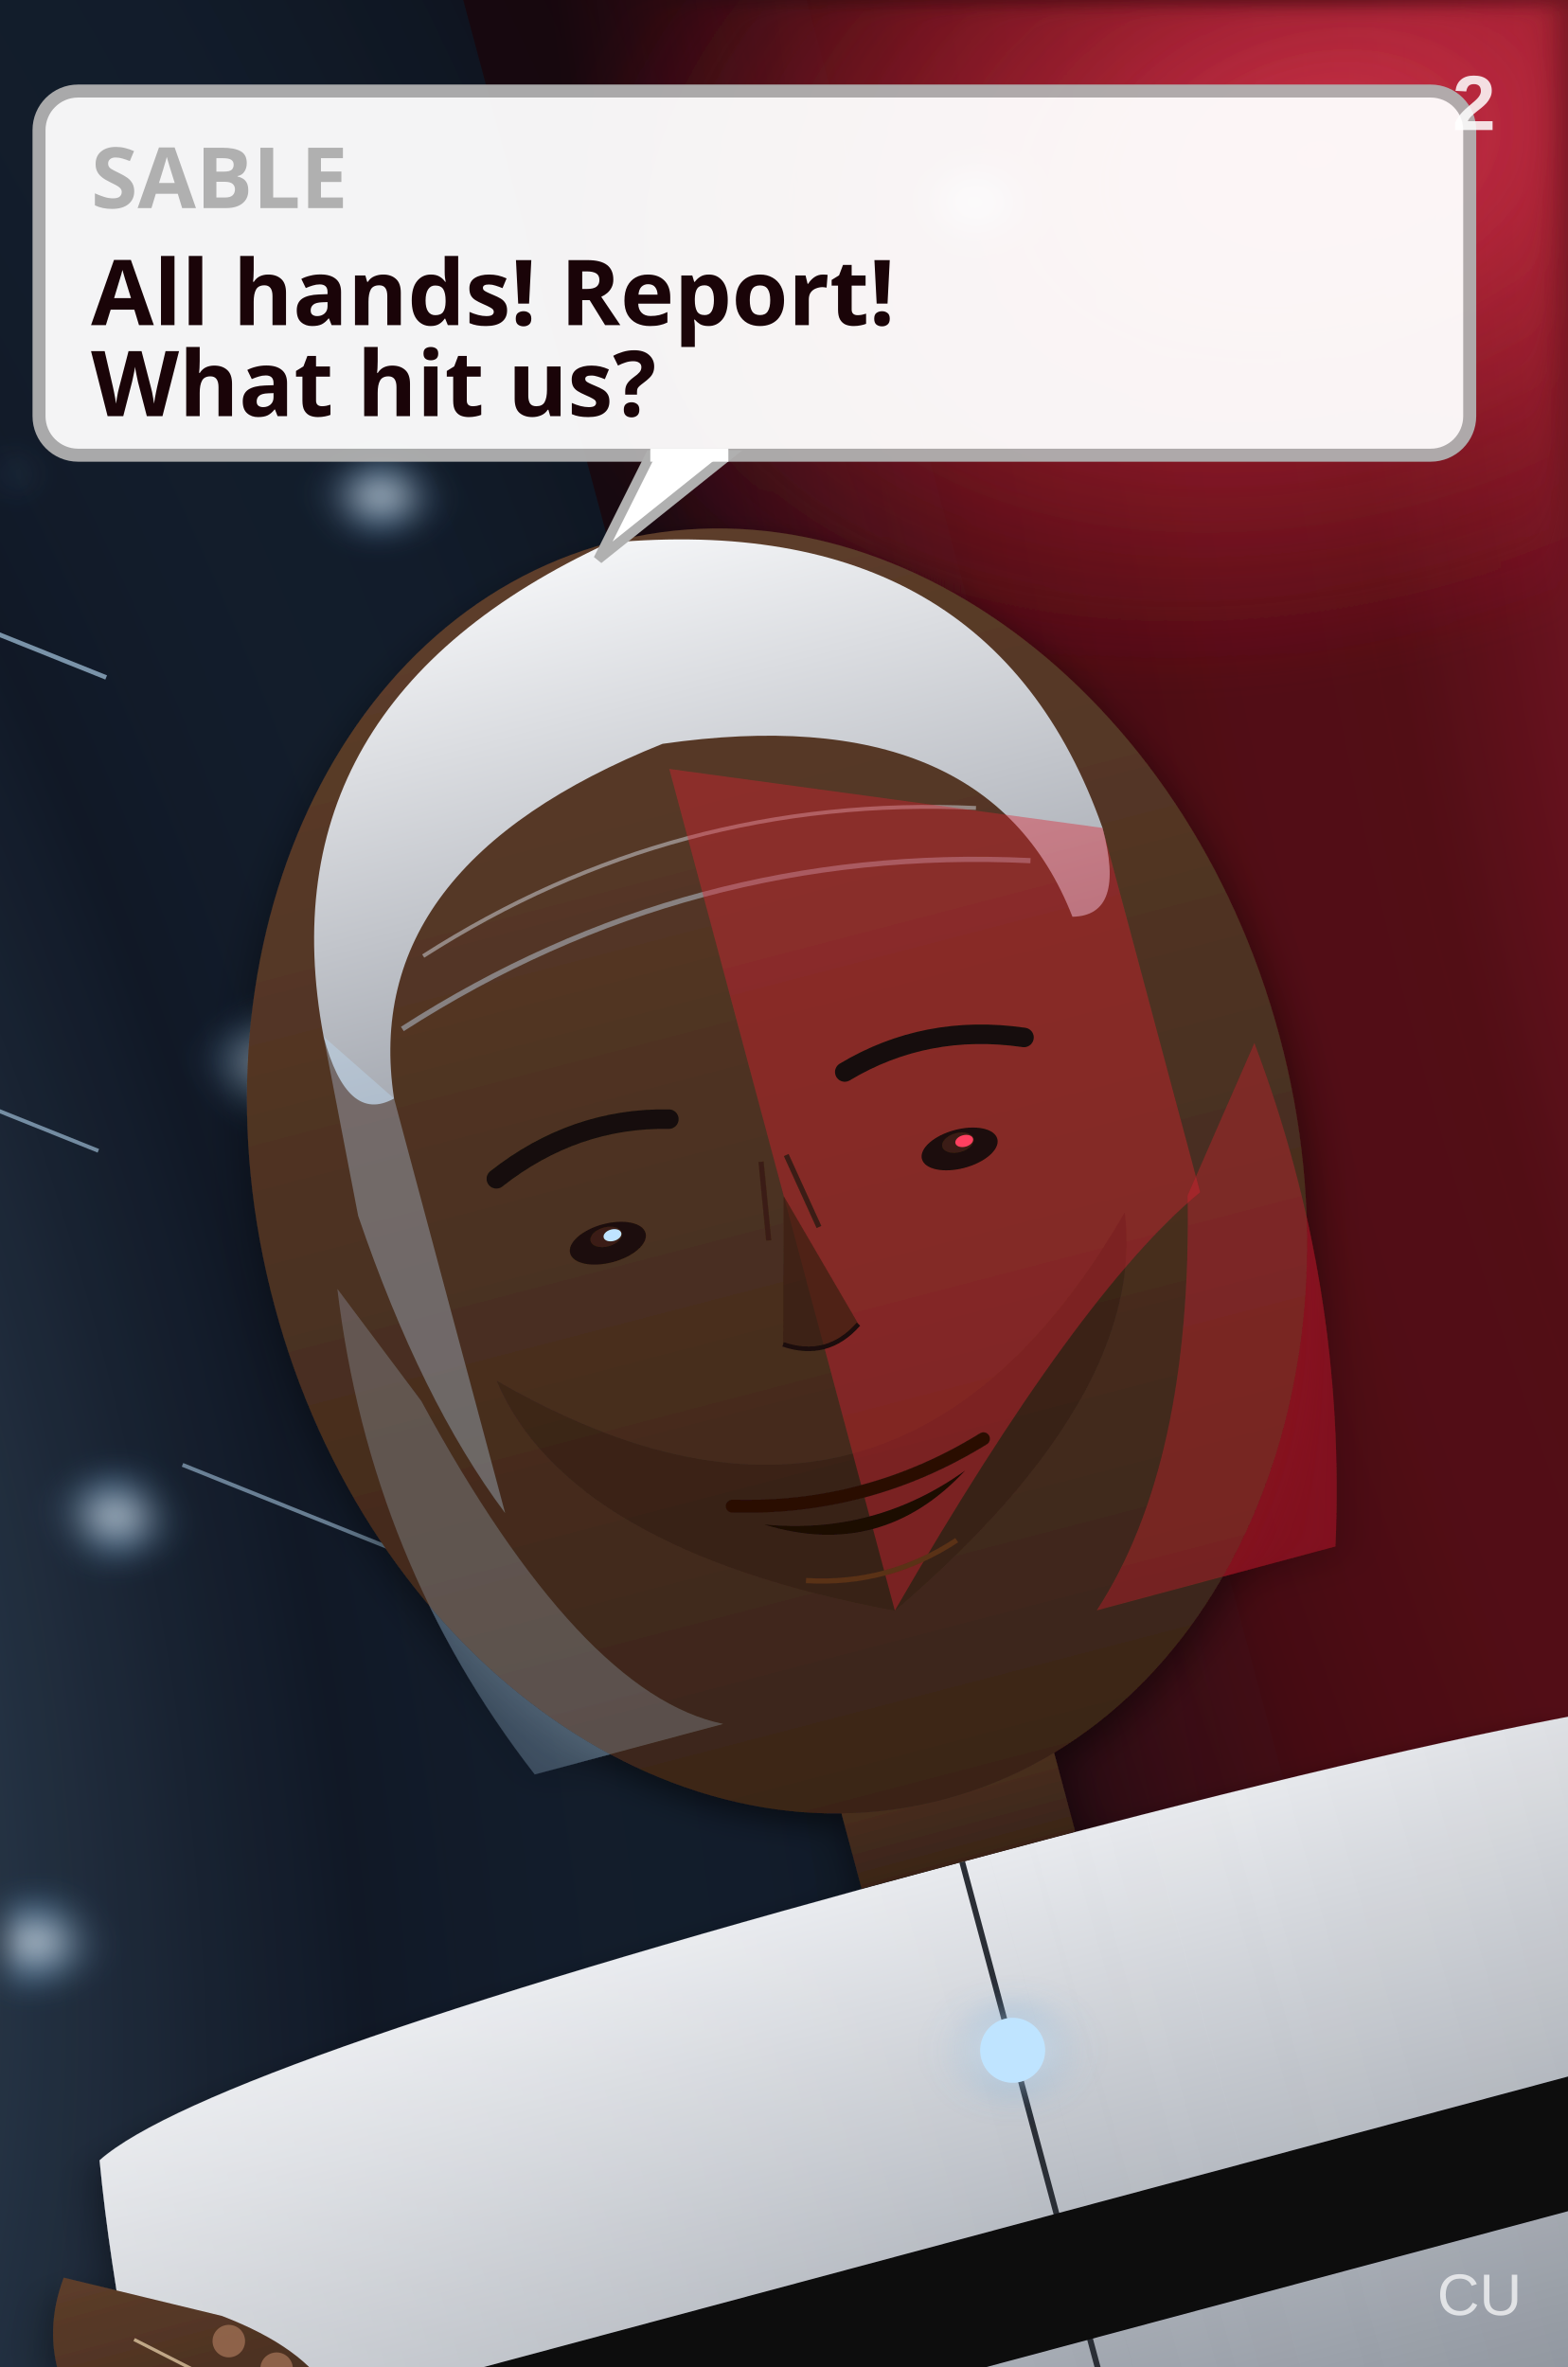
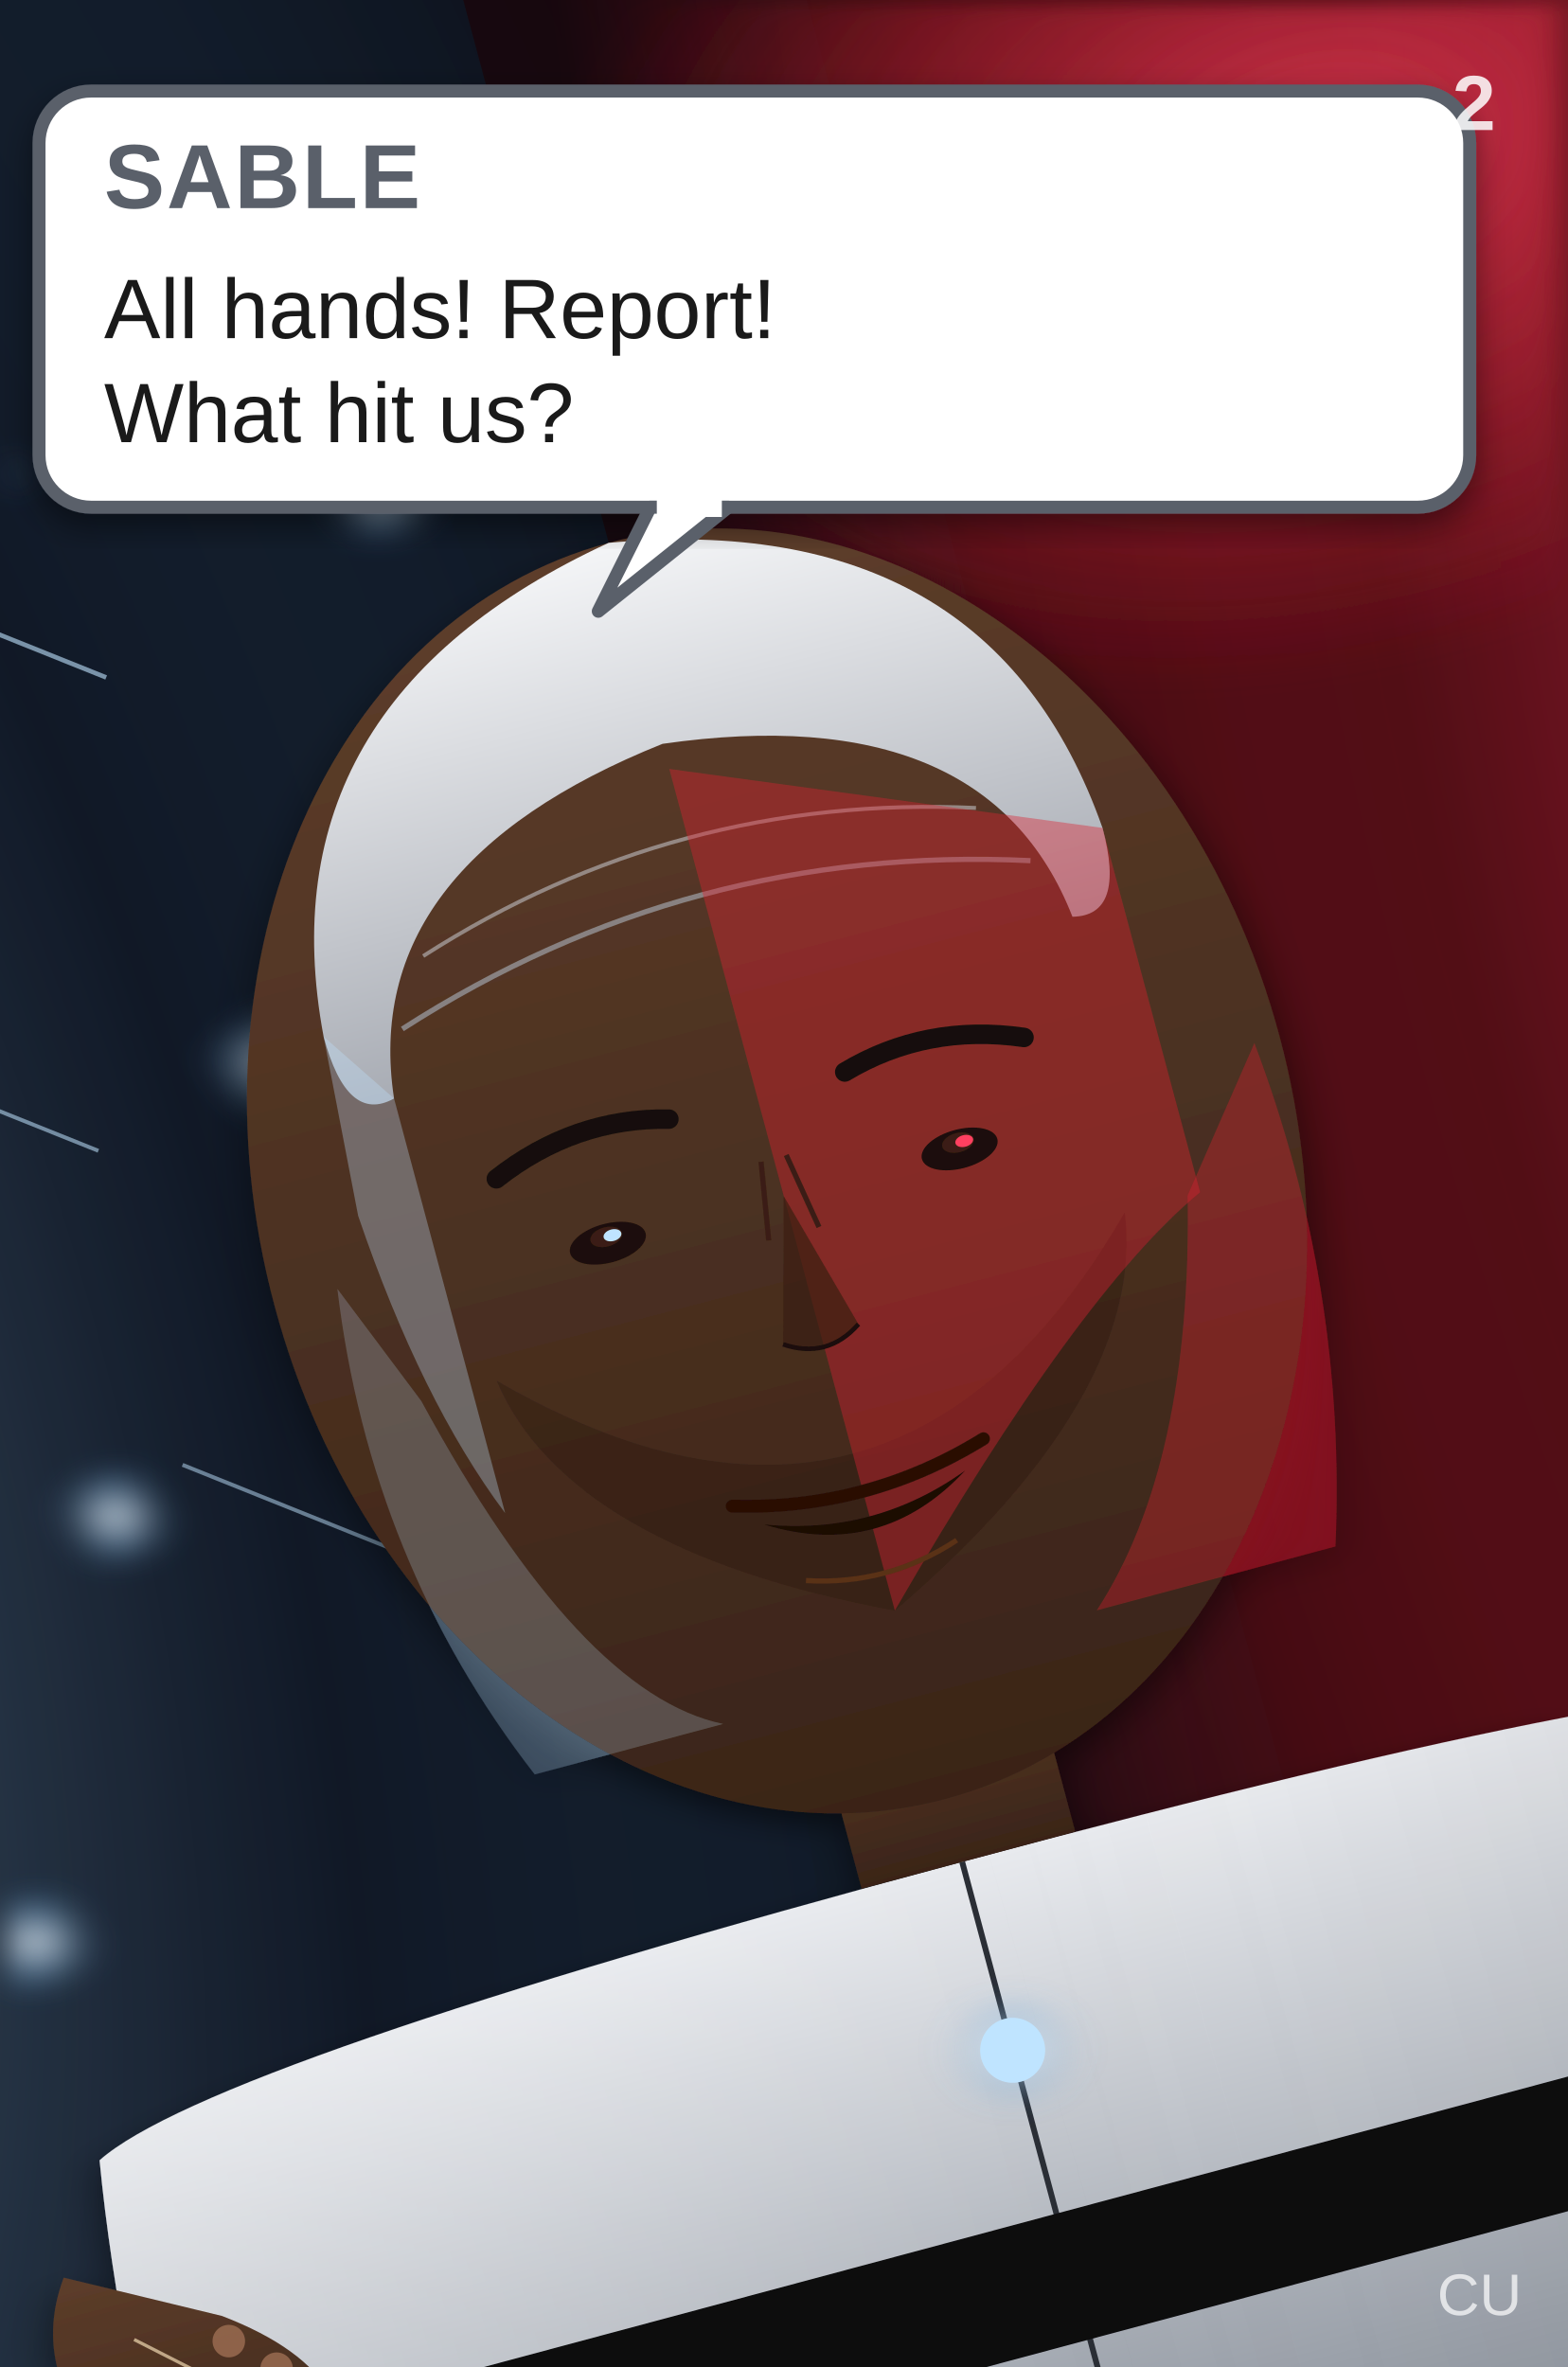
<svg xmlns="http://www.w3.org/2000/svg" viewBox="0 0 241 364" width="241" height="364">
  <defs>
    <linearGradient id="p3p2silver" x1="0%" y1="0%" x2="0%" y2="100%">
      <stop offset="0%" stop-color="#e8eaee" />
      <stop offset="50%" stop-color="#9ba1aa" />
      <stop offset="100%" stop-color="#5a606a" />
    </linearGradient>
    <linearGradient id="p3p2silverHi" x1="0%" y1="0%" x2="100%" y2="0%">
      <stop offset="0%" stop-color="#ffffff" stop-opacity="0.55" />
      <stop offset="50%" stop-color="#ffffff" stop-opacity="0" />
      <stop offset="100%" stop-color="#000000" stop-opacity="0.18" />
    </linearGradient>
    <linearGradient id="p3p2skin" x1="0%" y1="0%" x2="0%" y2="100%">
      <stop offset="0%" stop-color="#5d3d2a" />
      <stop offset="100%" stop-color="#3a2418" />
    </linearGradient>
    <linearGradient id="p3p2hair" x1="0%" y1="0%" x2="0%" y2="100%">
      <stop offset="0%" stop-color="#f4f5f7" />
      <stop offset="100%" stop-color="#a8acb4" />
    </linearGradient>
    <radialGradient id="p3p2redStrobe" cx="100%" cy="50%" r="100%">
      <stop offset="0%" stop-color="#ff4060" stop-opacity="0.85" />
      <stop offset="50%" stop-color="#dc2030" stop-opacity="0.4" />
      <stop offset="100%" stop-color="#1a0408" stop-opacity="0.85" />
    </radialGradient>
    <radialGradient id="p3p2blueDying" cx="0%" cy="50%" r="100%">
      <stop offset="0%" stop-color="#bfe4ff" stop-opacity="0.55" />
      <stop offset="50%" stop-color="#3a8ccc" stop-opacity="0.18" />
      <stop offset="100%" stop-color="#0a0e18" stop-opacity="0.55" />
    </radialGradient>
    <radialGradient id="p3p2blueShard" cx="50%" cy="50%">
      <stop offset="0%" stop-color="#ffffff" stop-opacity="0.95" />
      <stop offset="100%" stop-color="#3a8ccc" stop-opacity="0" />
    </radialGradient>
    <radialGradient id="p3p2redGlow" cx="50%" cy="50%">
      <stop offset="0%" stop-color="#ff4060" stop-opacity="0.85" />
      <stop offset="100%" stop-color="#dc2030" stop-opacity="0" />
    </radialGradient>
    <filter id="p3p2bloom" x="-50%" y="-50%" width="200%" height="200%">
      <feGaussianBlur stdDeviation="2.5" />
    </filter>
    <filter id="p3p2dropShadow" x="-50%" y="-50%" width="200%" height="200%">
      <feDropShadow dx="0" dy="2" stdDeviation="3" flood-color="#000" flood-opacity="0.5" />
+     </filter>
+     <filter id="balloonShadow" x="-10%" y="-10%" width="120%" height="120%">
+       <feDropShadow dx="0" dy="2" stdDeviation="2.5" flood-color="#000" flood-opacity="0.45" />
    </filter>
  </defs>
  <g id="p3p2-cant" transform="rotate(-15 120 182)">
    <g id="p3p2-bg">
      <rect x="-100" y="-100" width="441" height="564" fill="#0a0408" />
      <rect x="-100" y="-100" width="271" height="564" fill="url(#p3p2blueDying)" opacity="0.85" />
      <rect x="120" y="-100" width="221" height="564" fill="url(#p3p2redStrobe)" opacity="0.85" />
      <ellipse cx="240" cy="50" rx="120" ry="80" fill="url(#p3p2redGlow)" filter="url(#p3p2bloom)" opacity="0.85" />
      <g filter="url(#p3p2bloom)">
        <polygon points="20,40 32,36 36,48 24,52" fill="url(#p3p2blueShard)" />
        <polygon points="-10,80 4,76 8,90 -6,94" fill="url(#p3p2blueShard)" />
        <polygon points="40,140 54,134 60,148 46,154" fill="url(#p3p2blueShard)" />
        <polygon points="0,200 12,196 16,210 4,214" fill="url(#p3p2blueShard)" />
        <polygon points="-30,260 -16,256 -12,270 -26,274" fill="url(#p3p2blueShard)" />
        <polygon points="50,310 62,306 66,320 54,324" fill="url(#p3p2blueShard)" />
      </g>
      <line x1="0" y1="50" x2="40" y2="80" stroke="#bfe4ff" stroke-width="0.7" opacity="0.6" />
      <line x1="-20" y1="120" x2="20" y2="150" stroke="#bfe4ff" stroke-width="0.6" opacity="0.55" />
      <line x1="20" y1="200" x2="60" y2="230" stroke="#bfe4ff" stroke-width="0.6" opacity="0.5" />
    </g>
    <g id="p3p2-sable" filter="url(#p3p2dropShadow)">
      <path d="M-20,300 Q-30,360 -20,464 L260,464 Q270,360 260,300 Q240,290 120,290 Q0,290 -20,300 Z" fill="url(#p3p2silver)" />
      <path d="M-20,300 Q-30,360 -20,464 L260,464 Q270,360 260,300 Q240,290 120,290 Q0,290 -20,300 Z" fill="url(#p3p2silverHi)" opacity="0.45" />
      <line x1="120" y1="290" x2="120" y2="464" stroke="#2a2e36" stroke-width="0.9" />
      <circle cx="120" cy="320" r="9" fill="url(#p3p2blueShard)" filter="url(#p3p2bloom)" />
      <circle cx="120" cy="320" r="5" fill="#bfe4ff" />
      <g id="p3p2-hand-grip">
        <path d="M-30,316 Q-40,330 -28,348 L0,360 Q14,344 -8,328 Z" fill="url(#p3p2skin)" />
        <circle cx="-8" cy="332" r="2.5" fill="#a8765a" opacity="0.7" />
        <circle cx="-2" cy="338" r="2.5" fill="#a8765a" opacity="0.7" />
        <circle cx="4" cy="346" r="2.5" fill="#a8765a" opacity="0.65" />
        <line x1="-22" y1="328" x2="-2" y2="346" stroke="#f0d8b0" stroke-width="0.5" opacity="0.7" />
      </g>
      <rect x="-30" y="346" width="280" height="20" fill="#0a0a0c" />
      <g id="p3p2-arm-comm">
        <path d="M260,310 Q280,290 296,272 L286,266 Q272,284 252,308 Z" fill="url(#p3p2silver)" />
        <ellipse cx="294" cy="270" rx="9" ry="6" fill="url(#p3p2skin)" />
      </g>
      <path d="M104,260 L104,290 L138,290 L138,260 Z" fill="url(#p3p2skin)" />
      <g id="p3p2-head">
        <ellipse cx="120" cy="180" rx="80" ry="100" fill="url(#p3p2skin)" />
        <path d="M58,142 Q62,90 120,80 Q178,90 182,142 Q182,156 174,154 Q170,118 120,112 Q70,118 66,154 Q58,156 58,142 Z" fill="url(#p3p2hair)" />
        <path d="M70,144 Q120,128 170,144" fill="none" stroke="#9ea1a8" stroke-width="0.8" opacity="0.7" />
        <path d="M76,134 Q120,120 164,134" fill="none" stroke="#c8cad0" stroke-width="0.6" opacity="0.55" />
        <path d="M70,200 Q120,250 170,200 Q166,228 120,250 Q74,228 70,200 Z" fill="#2a1810" opacity="0.4" />
        <path d="M58,142 L66,154 L66,220 Q58,200 56,170 Z" fill="#bfe4ff" opacity="0.32" />
        <path d="M58,200 Q70,250 90,260 L60,260 Q44,222 50,180 Z" fill="#bfe4ff" opacity="0.22" />
        <path d="M120,116 L182,142 L182,200 Q160,210 120,250 Z" fill="#dc2030" opacity="0.4" />
        <path d="M180,200 Q170,240 150,258 L188,258 Q200,220 196,180 Z" fill="#dc2030" opacity="0.35" />
        <ellipse cx="92" cy="184" rx="6" ry="3" fill="#1a0e08" />
        <ellipse cx="148" cy="184" rx="6" ry="3" fill="#1a0e08" />
        <ellipse cx="92" cy="183" rx="2.5" ry="1.5" fill="#3a1f12" />
        <ellipse cx="148" cy="183" rx="2.5" ry="1.5" fill="#3a1f12" />
        <ellipse cx="93" cy="183" rx="1.4" ry="0.9" fill="#bfe4ff" />
        <ellipse cx="149" cy="183" rx="1.4" ry="0.9" fill="#ff4060" />
        <path d="M78,170 Q92,164 106,168" fill="none" stroke="#15100b" stroke-width="3" stroke-linecap="round" />
        <path d="M134,168 Q148,164 162,170" fill="none" stroke="#15100b" stroke-width="3" stroke-linecap="round" />
        <line x1="118" y1="178" x2="116" y2="190" stroke="#3a1f12" stroke-width="0.8" />
        <line x1="122" y1="178" x2="124" y2="190" stroke="#3a1f12" stroke-width="0.8" />
        <path d="M120,184 L114,206 Q120,210 126,206 Z" fill="#3a1f12" opacity="0.7" />
        <path d="M114,206 Q120,210 126,206" fill="none" stroke="#1a0e08" stroke-width="0.7" />
        <path d="M100,228 Q120,234 140,228" fill="none" stroke="#2a1006" stroke-width="2" stroke-linecap="round" />
        <path d="M104,232 Q120,242 136,232 Q120,238 104,232 Z" fill="#1a0a04" />
        <path d="M108,242 Q120,246 132,242" fill="none" stroke="#5a3018" stroke-width="0.8" />
      </g>
    </g>
    <g filter="url(#p3p2bloom)">
      <polygon points="80,60 92,56 96,68 84,72" fill="url(#p3p2blueShard)" />
      <polygon points="180,40 192,36 196,48 184,52" fill="url(#p3p2blueShard)" />
    </g>
  </g>
  <g id="p3p2-dialogue">
-     <rect x="6" y="14" width="220" height="56" rx="6" fill="white" stroke="#b0b0b0" stroke-width="2" opacity="0.95" />
-     <polygon points="100,70 112,70 92,86" fill="white" stroke="#b0b0b0" stroke-width="1.5" />
-     <line x1="100" y1="70" x2="112" y2="70" stroke="white" stroke-width="2" />
-     <text x="14" y="32" font-family="Impact, sans-serif" font-size="13" font-weight="900" fill="#b0b0b0">SABLE</text>
-     <text x="14" y="50" font-family="Impact, sans-serif" font-size="14" font-weight="900" fill="#1a0408">All hands! Report!</text>
-     <text x="14" y="64" font-family="Impact, sans-serif" font-size="14" font-weight="900" fill="#1a0408">What hit us?</text>
+     <rect x="6" y="14" width="220" height="64" rx="8" fill="#ffffff" stroke="#5a606a" stroke-width="2" filter="url(#balloonShadow)" />
+     <polygon points="100,78 112,78 92,94" fill="#ffffff" stroke="#5a606a" stroke-width="2" stroke-linejoin="round" />
+     <line x1="101" y1="78" x2="111" y2="78" stroke="#ffffff" stroke-width="3" />
+     <text x="16" y="32" font-family="Helvetica Neue, Arial, sans-serif" font-size="14" font-weight="800" fill="#5a606a" letter-spacing="0.3">SABLE</text>
+     <text x="16" y="52" font-family="Helvetica Neue, Arial, sans-serif" font-size="13" font-weight="500" fill="#1a1a1a">All hands! Report!</text>
+     <text x="16" y="68" font-family="Helvetica Neue, Arial, sans-serif" font-size="13" font-weight="500" fill="#1a1a1a">What hit us?</text>
  </g>
  <g id="p3p2-meta">
    <text x="230" y="20" text-anchor="end" font-family="Helvetica Neue, Arial, sans-serif" font-size="12" font-weight="bold" fill="#fff" opacity="0.85">2</text>
    <text x="234" y="356" text-anchor="end" font-family="Helvetica Neue, Arial, sans-serif" font-size="9" fill="#fff" opacity="0.7">CU</text>
  </g>
</svg>
